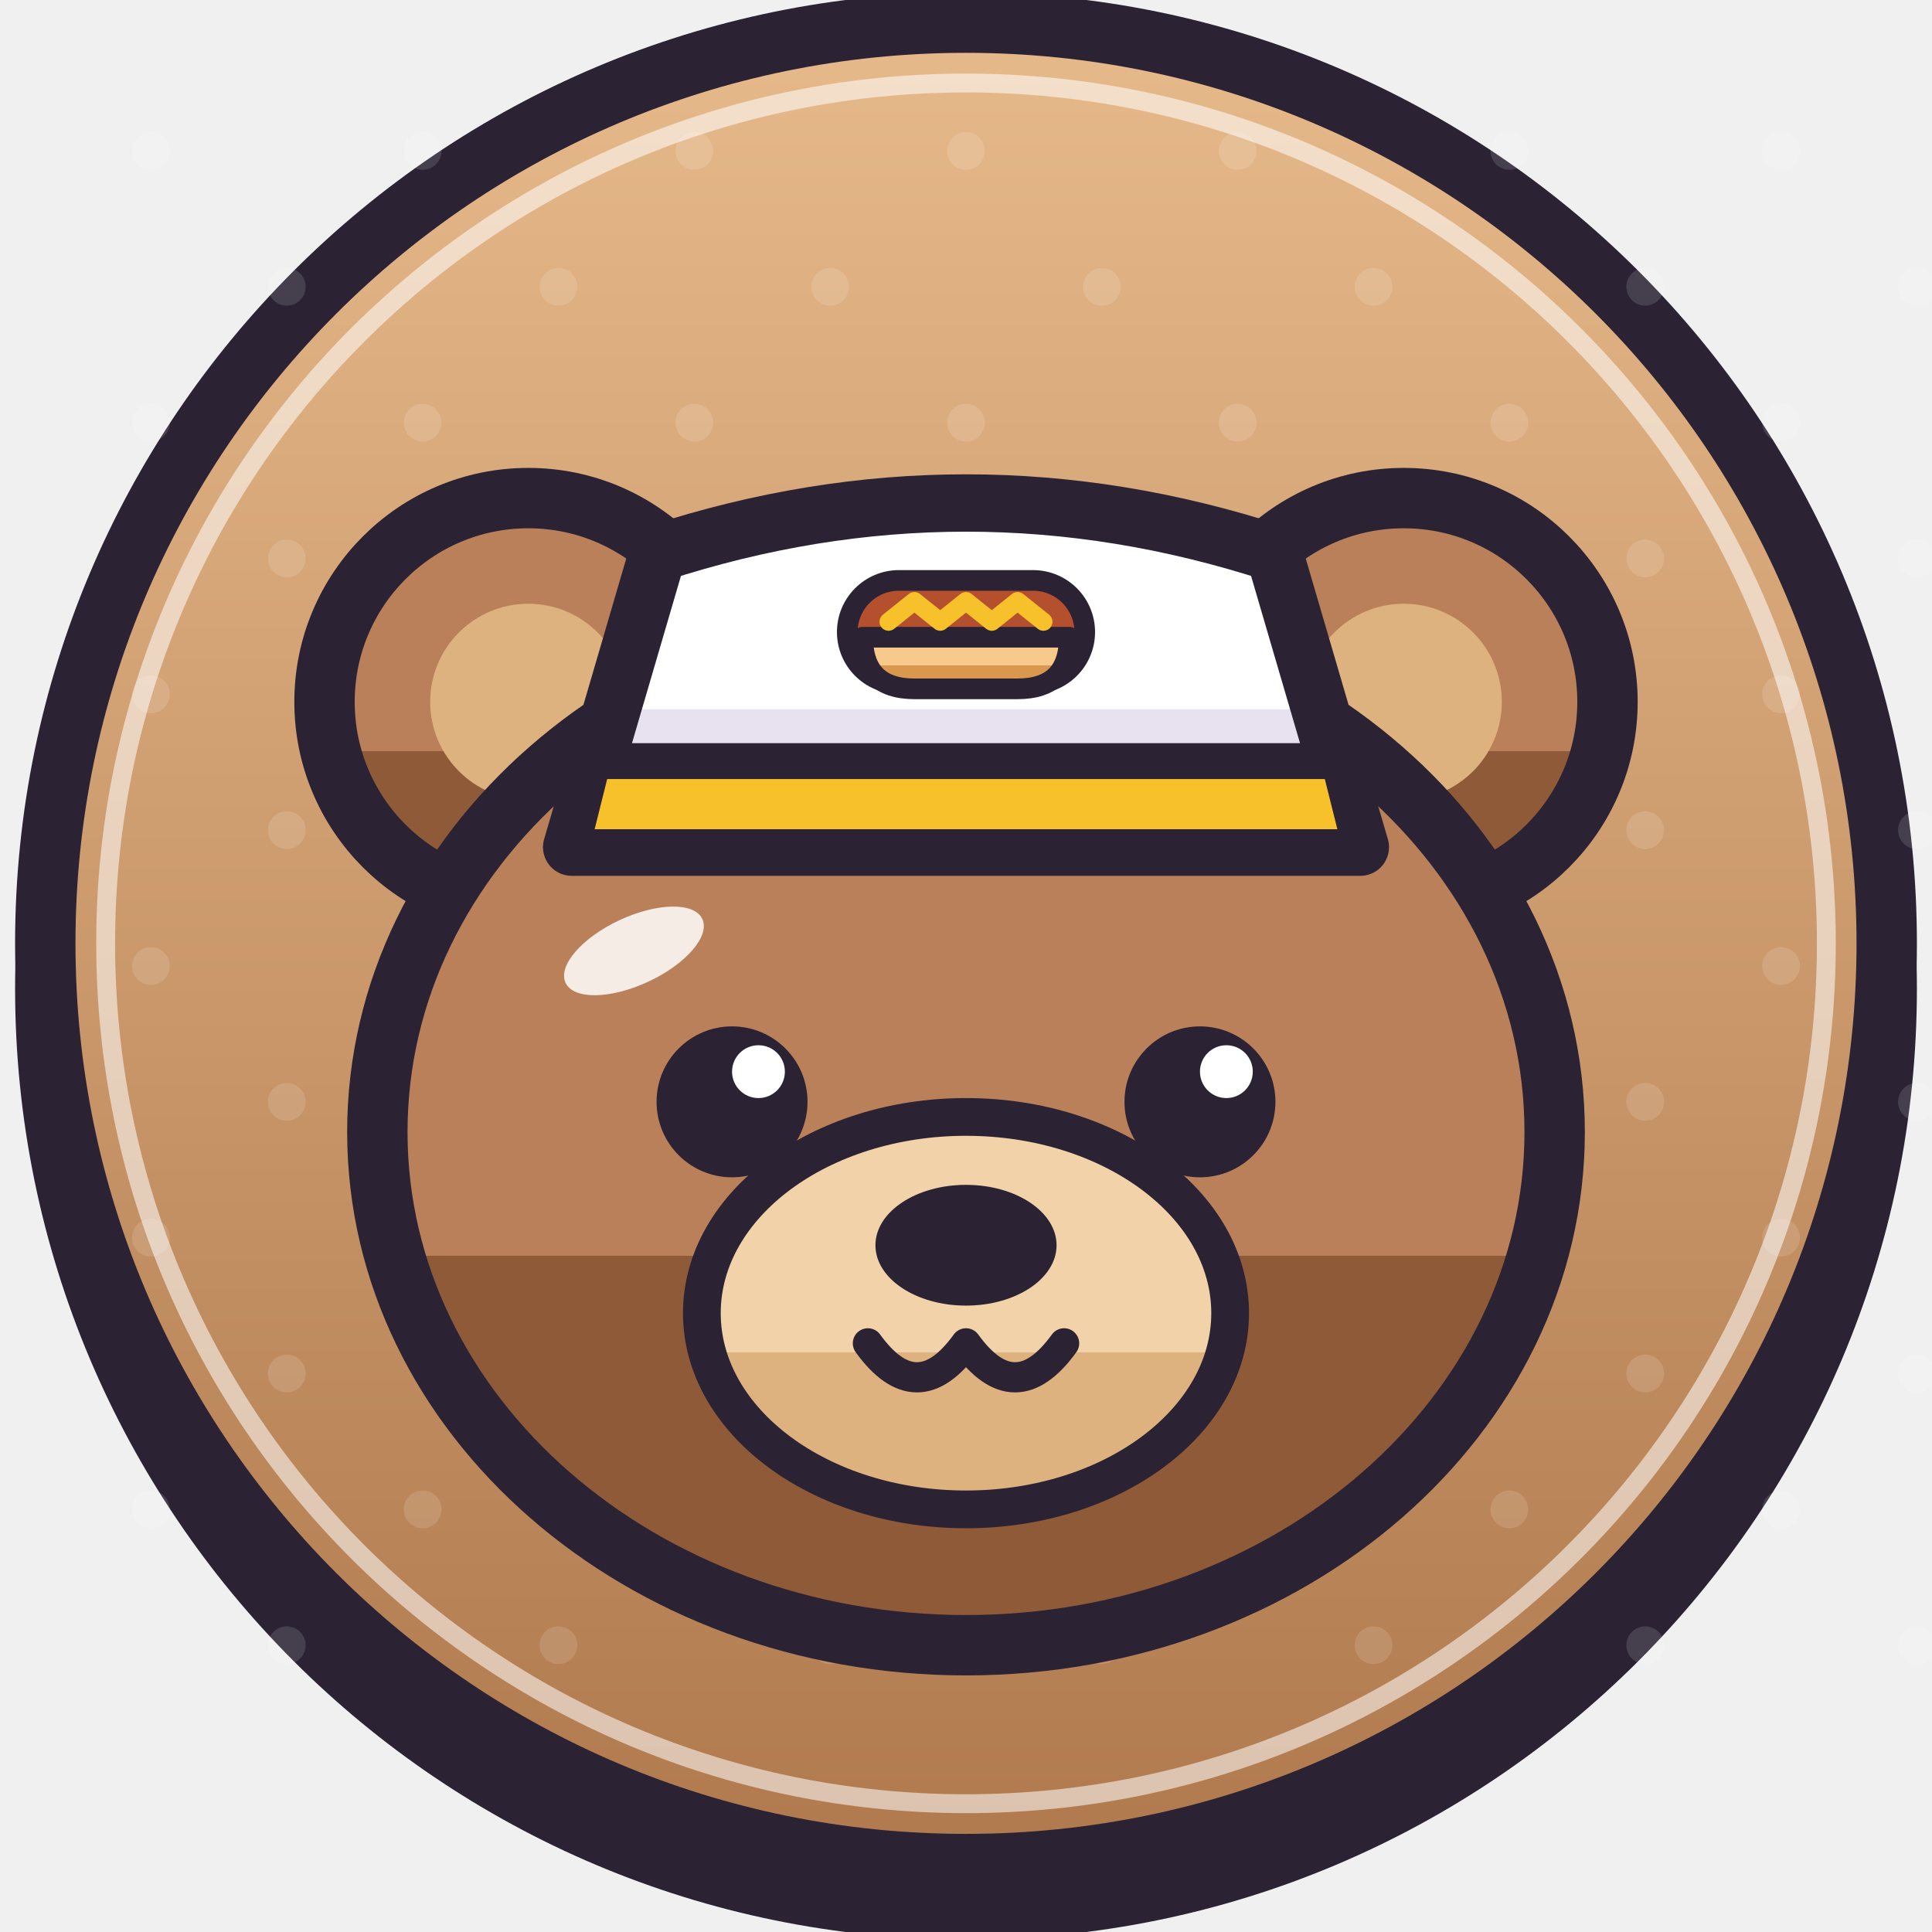
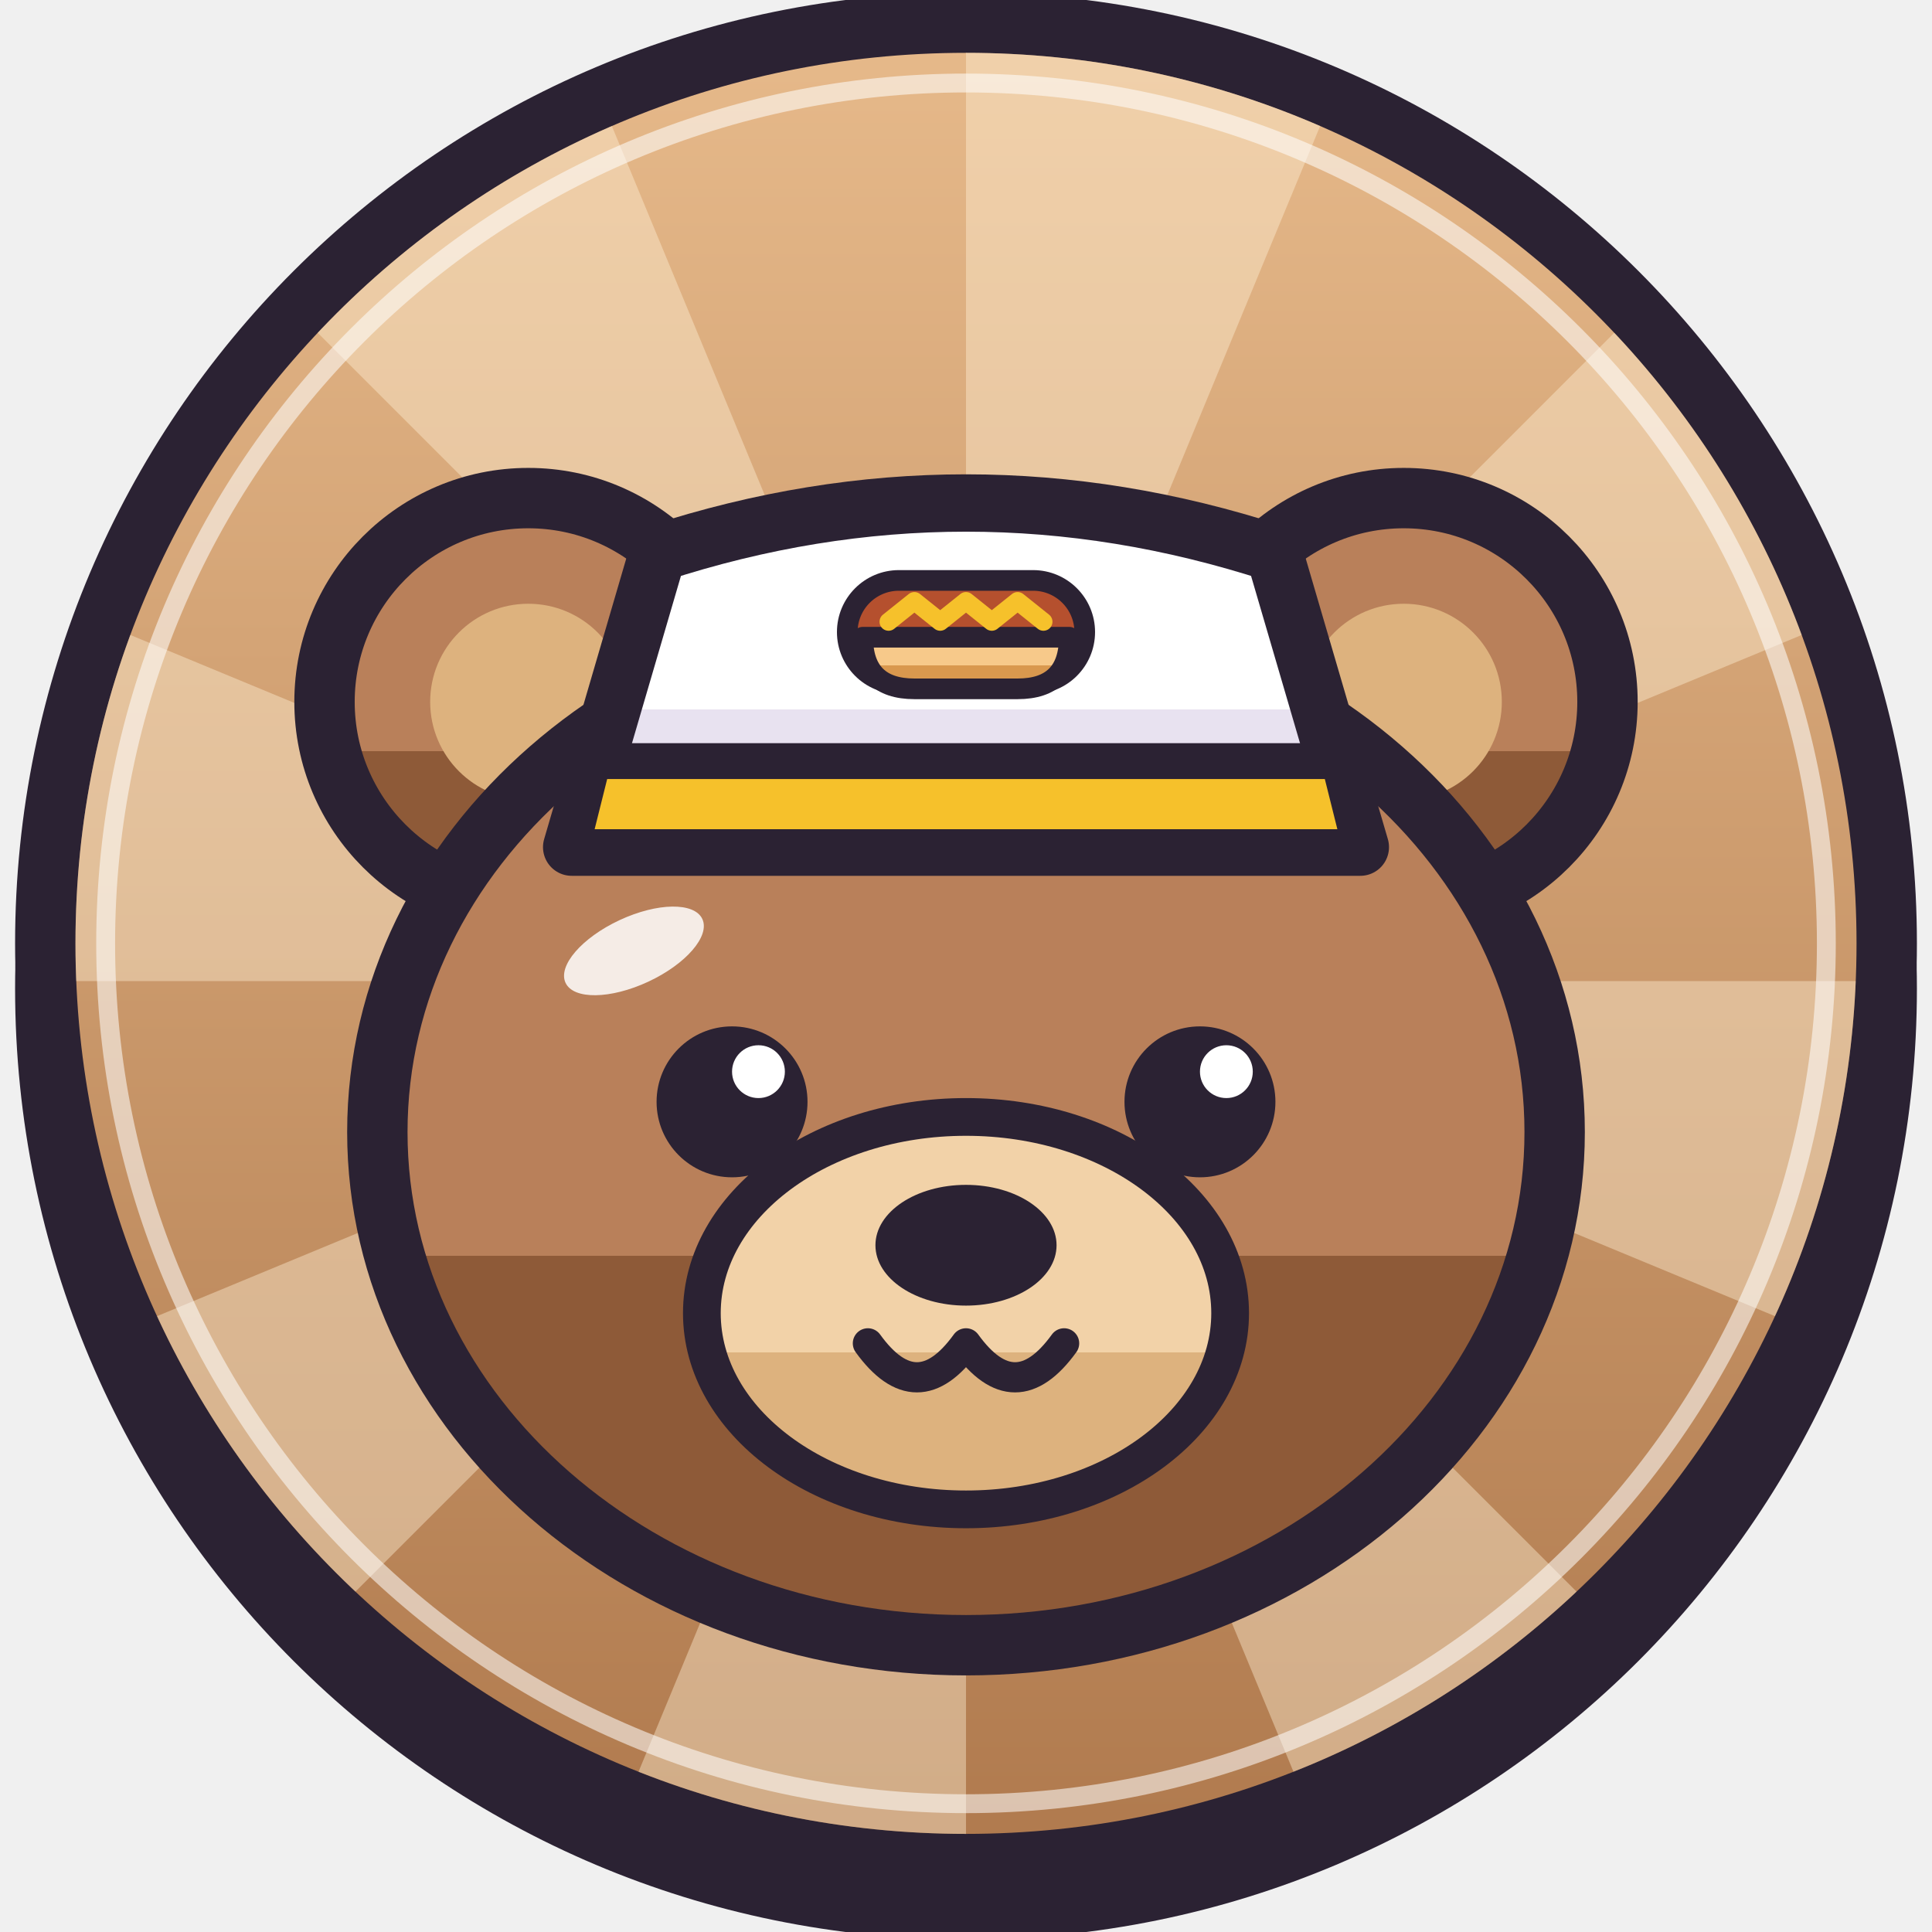
<svg xmlns="http://www.w3.org/2000/svg" width="512" height="512" viewBox="0 0 512 512">
  <defs>
    <linearGradient id="g1" x1="0" y1="0" x2="0" y2="1">
      <stop offset="0" stop-color="#B9805A" />
      <stop offset="0.62" stop-color="#B9805A" />
      <stop offset="0.62" stop-color="#8E5A38" />
      <stop offset="1" stop-color="#8E5A38" />
    </linearGradient>
    <linearGradient id="g2" x1="0" y1="0" x2="0" y2="1">
      <stop offset="0" stop-color="#F2D2A8" />
      <stop offset="0.6" stop-color="#F2D2A8" />
      <stop offset="0.6" stop-color="#DDB27E" />
      <stop offset="1" stop-color="#DDB27E" />
    </linearGradient>
    <linearGradient id="g3" x1="0" y1="0" x2="0" y2="1">
      <stop offset="0" stop-color="#E6B98A" />
      <stop offset="1" stop-color="#B07A4E" />
    </linearGradient>
-     <linearGradient id="g4" x1="0" y1="0" x2="0" y2="1">
+     <clipPath id="c4">
+       <circle cx="256" cy="250" r="236" />
+     </clipPath>
+     <linearGradient id="g5" x1="0" y1="0" x2="0" y2="1">
      <stop offset="0" stop-color="#FFFFFF" />
      <stop offset="0.6" stop-color="#FFFFFF" />
      <stop offset="0.6" stop-color="#E8E2F0" />
      <stop offset="1" stop-color="#E8E2F0" />
    </linearGradient>
-     <linearGradient id="g5" x1="0" y1="0" x2="0" y2="1">
+     <linearGradient id="g6" x1="0" y1="0" x2="0" y2="1">
      <stop offset="0" stop-color="#F7C98A" />
      <stop offset="0.55" stop-color="#F7C98A" />
      <stop offset="0.55" stop-color="#D9984E" />
      <stop offset="1" stop-color="#D9984E" />
    </linearGradient>
  </defs>
  <circle cx="256" cy="262" r="244" fill="#7A4E2E" stroke="#2B2233" stroke-width="16" stroke-linejoin="round" stroke-linecap="round" />
  <circle cx="256" cy="250" r="244" fill="url(#g3)" stroke="#2B2233" stroke-width="16" stroke-linejoin="round" stroke-linecap="round" />
-   <g clip-path="circle(236px at 256px 250px)">
-     <circle cx="40" cy="40" r="5" fill="#FFFFFF" opacity="0.13" />
-     <circle cx="40" cy="112" r="5" fill="#FFFFFF" opacity="0.13" />
-     <circle cx="40" cy="184" r="5" fill="#FFFFFF" opacity="0.13" />
-     <circle cx="40" cy="256" r="5" fill="#FFFFFF" opacity="0.13" />
-     <circle cx="40" cy="328" r="5" fill="#FFFFFF" opacity="0.13" />
-     <circle cx="40" cy="400" r="5" fill="#FFFFFF" opacity="0.13" />
-     <circle cx="76" cy="76" r="5" fill="#FFFFFF" opacity="0.13" />
-     <circle cx="76" cy="148" r="5" fill="#FFFFFF" opacity="0.13" />
-     <circle cx="76" cy="220" r="5" fill="#FFFFFF" opacity="0.13" />
-     <circle cx="76" cy="292" r="5" fill="#FFFFFF" opacity="0.13" />
-     <circle cx="76" cy="364" r="5" fill="#FFFFFF" opacity="0.13" />
-     <circle cx="76" cy="436" r="5" fill="#FFFFFF" opacity="0.13" />
-     <circle cx="112" cy="40" r="5" fill="#FFFFFF" opacity="0.13" />
-     <circle cx="112" cy="112" r="5" fill="#FFFFFF" opacity="0.13" />
-     <circle cx="112" cy="184" r="5" fill="#FFFFFF" opacity="0.13" />
-     <circle cx="112" cy="256" r="5" fill="#FFFFFF" opacity="0.13" />
-     <circle cx="112" cy="328" r="5" fill="#FFFFFF" opacity="0.13" />
-     <circle cx="112" cy="400" r="5" fill="#FFFFFF" opacity="0.13" />
-     <circle cx="148" cy="76" r="5" fill="#FFFFFF" opacity="0.13" />
-     <circle cx="148" cy="148" r="5" fill="#FFFFFF" opacity="0.13" />
-     <circle cx="148" cy="220" r="5" fill="#FFFFFF" opacity="0.13" />
-     <circle cx="148" cy="292" r="5" fill="#FFFFFF" opacity="0.13" />
-     <circle cx="148" cy="364" r="5" fill="#FFFFFF" opacity="0.13" />
-     <circle cx="148" cy="436" r="5" fill="#FFFFFF" opacity="0.13" />
-     <circle cx="184" cy="40" r="5" fill="#FFFFFF" opacity="0.13" />
-     <circle cx="184" cy="112" r="5" fill="#FFFFFF" opacity="0.13" />
-     <circle cx="184" cy="184" r="5" fill="#FFFFFF" opacity="0.13" />
-     <circle cx="184" cy="256" r="5" fill="#FFFFFF" opacity="0.13" />
-     <circle cx="184" cy="328" r="5" fill="#FFFFFF" opacity="0.13" />
-     <circle cx="184" cy="400" r="5" fill="#FFFFFF" opacity="0.13" />
-     <circle cx="220" cy="76" r="5" fill="#FFFFFF" opacity="0.13" />
-     <circle cx="220" cy="148" r="5" fill="#FFFFFF" opacity="0.13" />
-     <circle cx="220" cy="220" r="5" fill="#FFFFFF" opacity="0.13" />
-     <circle cx="220" cy="292" r="5" fill="#FFFFFF" opacity="0.13" />
-     <circle cx="220" cy="364" r="5" fill="#FFFFFF" opacity="0.13" />
-     <circle cx="220" cy="436" r="5" fill="#FFFFFF" opacity="0.13" />
-     <circle cx="256" cy="40" r="5" fill="#FFFFFF" opacity="0.13" />
-     <circle cx="256" cy="112" r="5" fill="#FFFFFF" opacity="0.13" />
-     <circle cx="256" cy="184" r="5" fill="#FFFFFF" opacity="0.13" />
-     <circle cx="256" cy="256" r="5" fill="#FFFFFF" opacity="0.13" />
-     <circle cx="256" cy="328" r="5" fill="#FFFFFF" opacity="0.13" />
-     <circle cx="256" cy="400" r="5" fill="#FFFFFF" opacity="0.13" />
-     <circle cx="292" cy="76" r="5" fill="#FFFFFF" opacity="0.13" />
-     <circle cx="292" cy="148" r="5" fill="#FFFFFF" opacity="0.13" />
-     <circle cx="292" cy="220" r="5" fill="#FFFFFF" opacity="0.13" />
-     <circle cx="292" cy="292" r="5" fill="#FFFFFF" opacity="0.13" />
-     <circle cx="292" cy="364" r="5" fill="#FFFFFF" opacity="0.13" />
-     <circle cx="292" cy="436" r="5" fill="#FFFFFF" opacity="0.13" />
-     <circle cx="328" cy="40" r="5" fill="#FFFFFF" opacity="0.13" />
-     <circle cx="328" cy="112" r="5" fill="#FFFFFF" opacity="0.13" />
-     <circle cx="328" cy="184" r="5" fill="#FFFFFF" opacity="0.13" />
-     <circle cx="328" cy="256" r="5" fill="#FFFFFF" opacity="0.13" />
-     <circle cx="328" cy="328" r="5" fill="#FFFFFF" opacity="0.13" />
-     <circle cx="328" cy="400" r="5" fill="#FFFFFF" opacity="0.13" />
-     <circle cx="364" cy="76" r="5" fill="#FFFFFF" opacity="0.13" />
-     <circle cx="364" cy="148" r="5" fill="#FFFFFF" opacity="0.13" />
-     <circle cx="364" cy="220" r="5" fill="#FFFFFF" opacity="0.13" />
-     <circle cx="364" cy="292" r="5" fill="#FFFFFF" opacity="0.13" />
-     <circle cx="364" cy="364" r="5" fill="#FFFFFF" opacity="0.13" />
-     <circle cx="364" cy="436" r="5" fill="#FFFFFF" opacity="0.13" />
-     <circle cx="400" cy="40" r="5" fill="#FFFFFF" opacity="0.13" />
-     <circle cx="400" cy="112" r="5" fill="#FFFFFF" opacity="0.13" />
-     <circle cx="400" cy="184" r="5" fill="#FFFFFF" opacity="0.13" />
-     <circle cx="400" cy="256" r="5" fill="#FFFFFF" opacity="0.13" />
-     <circle cx="400" cy="328" r="5" fill="#FFFFFF" opacity="0.13" />
-     <circle cx="400" cy="400" r="5" fill="#FFFFFF" opacity="0.13" />
-     <circle cx="436" cy="76" r="5" fill="#FFFFFF" opacity="0.13" />
-     <circle cx="436" cy="148" r="5" fill="#FFFFFF" opacity="0.13" />
-     <circle cx="436" cy="220" r="5" fill="#FFFFFF" opacity="0.13" />
-     <circle cx="436" cy="292" r="5" fill="#FFFFFF" opacity="0.13" />
-     <circle cx="436" cy="364" r="5" fill="#FFFFFF" opacity="0.13" />
-     <circle cx="436" cy="436" r="5" fill="#FFFFFF" opacity="0.13" />
-     <circle cx="472" cy="40" r="5" fill="#FFFFFF" opacity="0.13" />
-     <circle cx="472" cy="112" r="5" fill="#FFFFFF" opacity="0.13" />
-     <circle cx="472" cy="184" r="5" fill="#FFFFFF" opacity="0.13" />
-     <circle cx="472" cy="256" r="5" fill="#FFFFFF" opacity="0.13" />
-     <circle cx="472" cy="328" r="5" fill="#FFFFFF" opacity="0.13" />
-     <circle cx="472" cy="400" r="5" fill="#FFFFFF" opacity="0.13" />
-     <circle cx="508" cy="76" r="5" fill="#FFFFFF" opacity="0.13" />
-     <circle cx="508" cy="148" r="5" fill="#FFFFFF" opacity="0.13" />
-     <circle cx="508" cy="220" r="5" fill="#FFFFFF" opacity="0.13" />
-     <circle cx="508" cy="292" r="5" fill="#FFFFFF" opacity="0.13" />
-     <circle cx="508" cy="364" r="5" fill="#FFFFFF" opacity="0.13" />
-     <circle cx="508" cy="436" r="5" fill="#FFFFFF" opacity="0.13" />
+   <g clip-path="url(#c4)">
+     <path d="M256,260 L256.0,-160.0 L416.7,-128.0 Z" fill="#FFF1D6" opacity="0.42" />
+     <path d="M256,260 L553.0,-37.0 L644.0,99.3 Z" fill="#FFF1D6" opacity="0.42" />
+     <path d="M256,260 L676.0,260.0 L644.0,420.7 Z" fill="#FFF1D6" opacity="0.42" />
+     <path d="M256,260 L553.0,557.0 L416.7,648.0 Z" fill="#FFF1D6" opacity="0.42" />
+     <path d="M256,260 L256.0,680.0 L95.3,648.0 Z" fill="#FFF1D6" opacity="0.42" />
+     <path d="M256,260 L-41.0,557.0 L-132.0,420.7 Z" fill="#FFF1D6" opacity="0.42" />
+     <path d="M256,260 L-164.0,260.0 L-132.0,99.3 Z" fill="#FFF1D6" opacity="0.42" />
+     <path d="M256,260 L-41.0,-37.0 L95.3,-128.0 Z" fill="#FFF1D6" opacity="0.42" />
  </g>
  <circle cx="256" cy="250" r="228" fill="none" stroke="#FFFFFF" stroke-width="5" opacity="0.55" />
  <circle cx="140" cy="186" r="54" fill="url(#g1)" stroke="#2B2233" stroke-width="16" stroke-linejoin="round" stroke-linecap="round" />
  <circle cx="372" cy="186" r="54" fill="url(#g1)" stroke="#2B2233" stroke-width="16" stroke-linejoin="round" stroke-linecap="round" />
  <circle cx="140" cy="186" r="26" fill="#DDB27E" />
  <circle cx="372" cy="186" r="26" fill="#DDB27E" />
  <ellipse cx="256" cy="300" rx="156" ry="136" fill="url(#g1)" stroke="#2B2233" stroke-width="16" stroke-linejoin="round" stroke-linecap="round" />
  <g transform="translate(256 196) scale(0.95)">
-     <path d="M-110,30 L-86,-52 Q0,-80 86,-52 L110,30 Z" fill="url(#g4)" stroke="#2B2233" stroke-width="16" stroke-linejoin="round" stroke-linecap="round" />
+     <path d="M-110,30 L-86,-52 Q0,-80 86,-52 L110,30 Z" fill="url(#g5)" stroke="#2B2233" stroke-width="16" stroke-linejoin="round" stroke-linecap="round" />
    <path d="M-110,30 L110,30 L104,6 L-104,6 Z" fill="#F6C12B" stroke="#2B2233" stroke-width="10" stroke-linejoin="round" stroke-linecap="round" />
    <g transform="translate(0 -30) scale(0.72)">
      <rect x="-46" y="-20" width="92" height="40" rx="20" fill="#B5502E" stroke="#2B2233" stroke-width="8" stroke-linejoin="round" stroke-linecap="round" />
-       <path d="M-40,2 Q-40,22 -20,22 L20,22 Q40,22 40,2 Z" fill="url(#g5)" stroke="#2B2233" stroke-width="8" stroke-linejoin="round" stroke-linecap="round" />
+       <path d="M-40,2 Q-40,22 -20,22 L20,22 Q40,22 40,2 Z" fill="url(#g6)" stroke="#2B2233" stroke-width="8" stroke-linejoin="round" stroke-linecap="round" />
      <path d="M-30,-4 L-20,-12 L-10,-4 L0,-12 L10,-4 L20,-12 L30,-4" fill="none" stroke="#F6C12B" stroke-width="7" stroke-linecap="round" stroke-linejoin="round" />
    </g>
  </g>
  <ellipse cx="256" cy="348" rx="70" ry="52" fill="url(#g2)" stroke="#2B2233" stroke-width="10" stroke-linejoin="round" stroke-linecap="round" />
  <circle cx="194" cy="292" r="20" fill="#2B2233" />
  <circle cx="318" cy="292" r="20" fill="#2B2233" />
  <circle cx="201" cy="284" r="7" fill="#FFFFFF" />
  <circle cx="325" cy="284" r="7" fill="#FFFFFF" />
  <ellipse cx="256" cy="330" rx="24" ry="16" fill="#2B2233" />
  <path d="M230,356 Q243,374 256,356 Q269,374 282,356" fill="none" stroke="#2B2233" stroke-width="8" stroke-linejoin="round" stroke-linecap="round" />
  <ellipse cx="168" cy="252" rx="20" ry="9" fill="#FFFFFF" opacity="0.85" transform="rotate(-25 168 252)" />
</svg>
